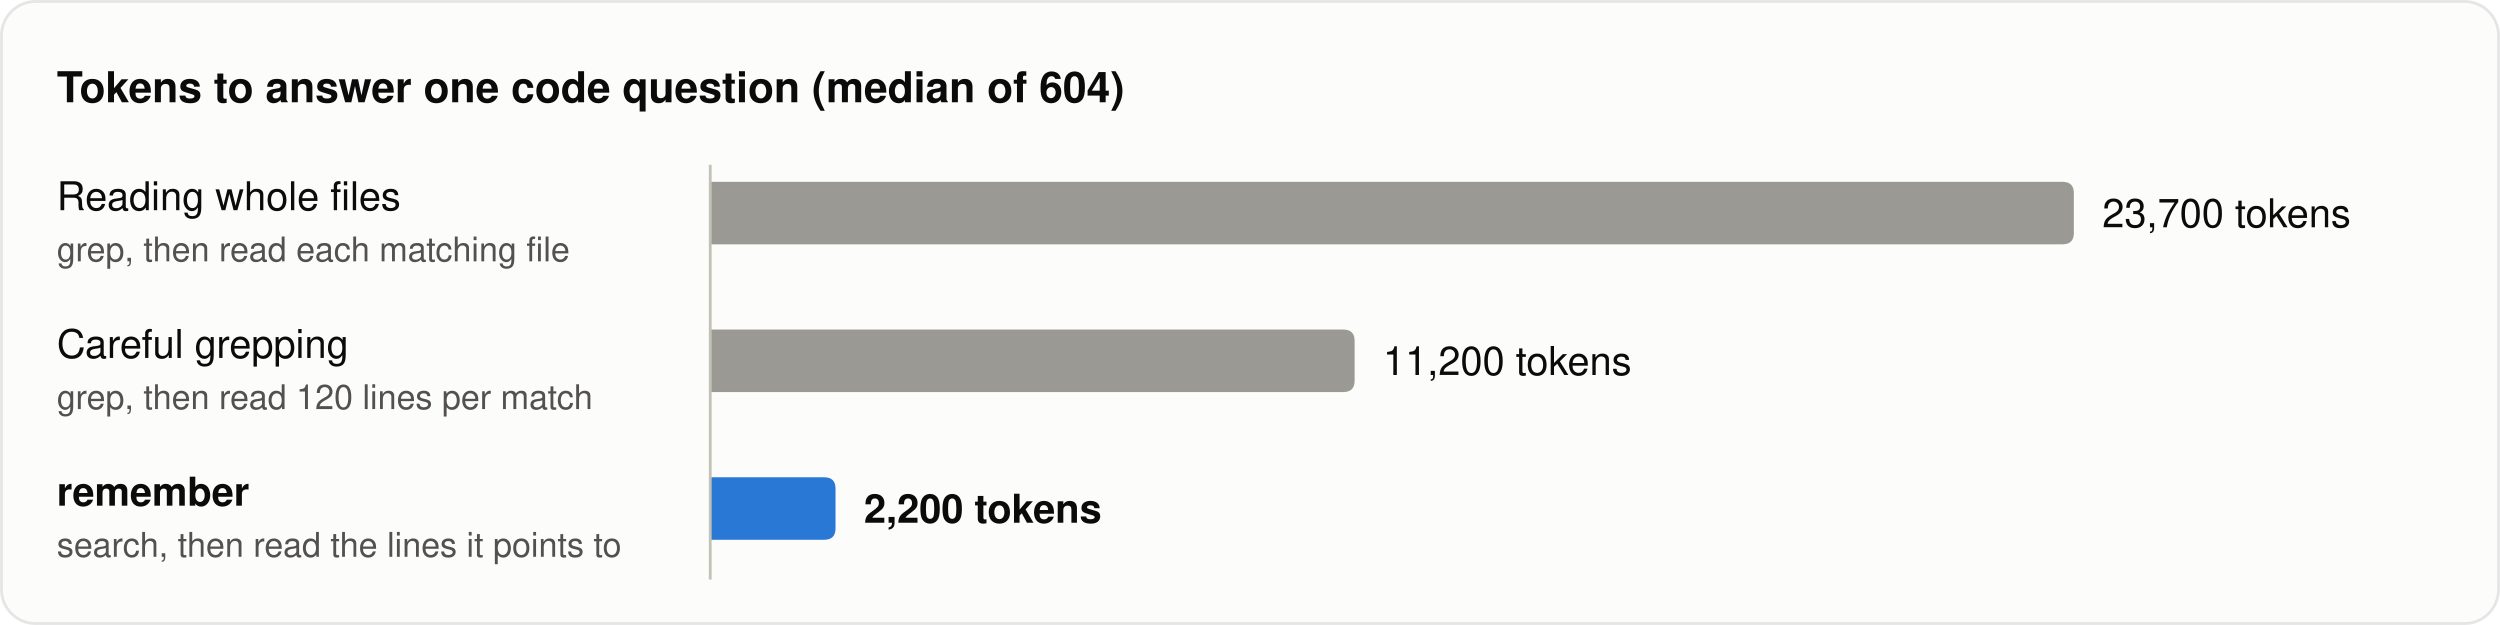
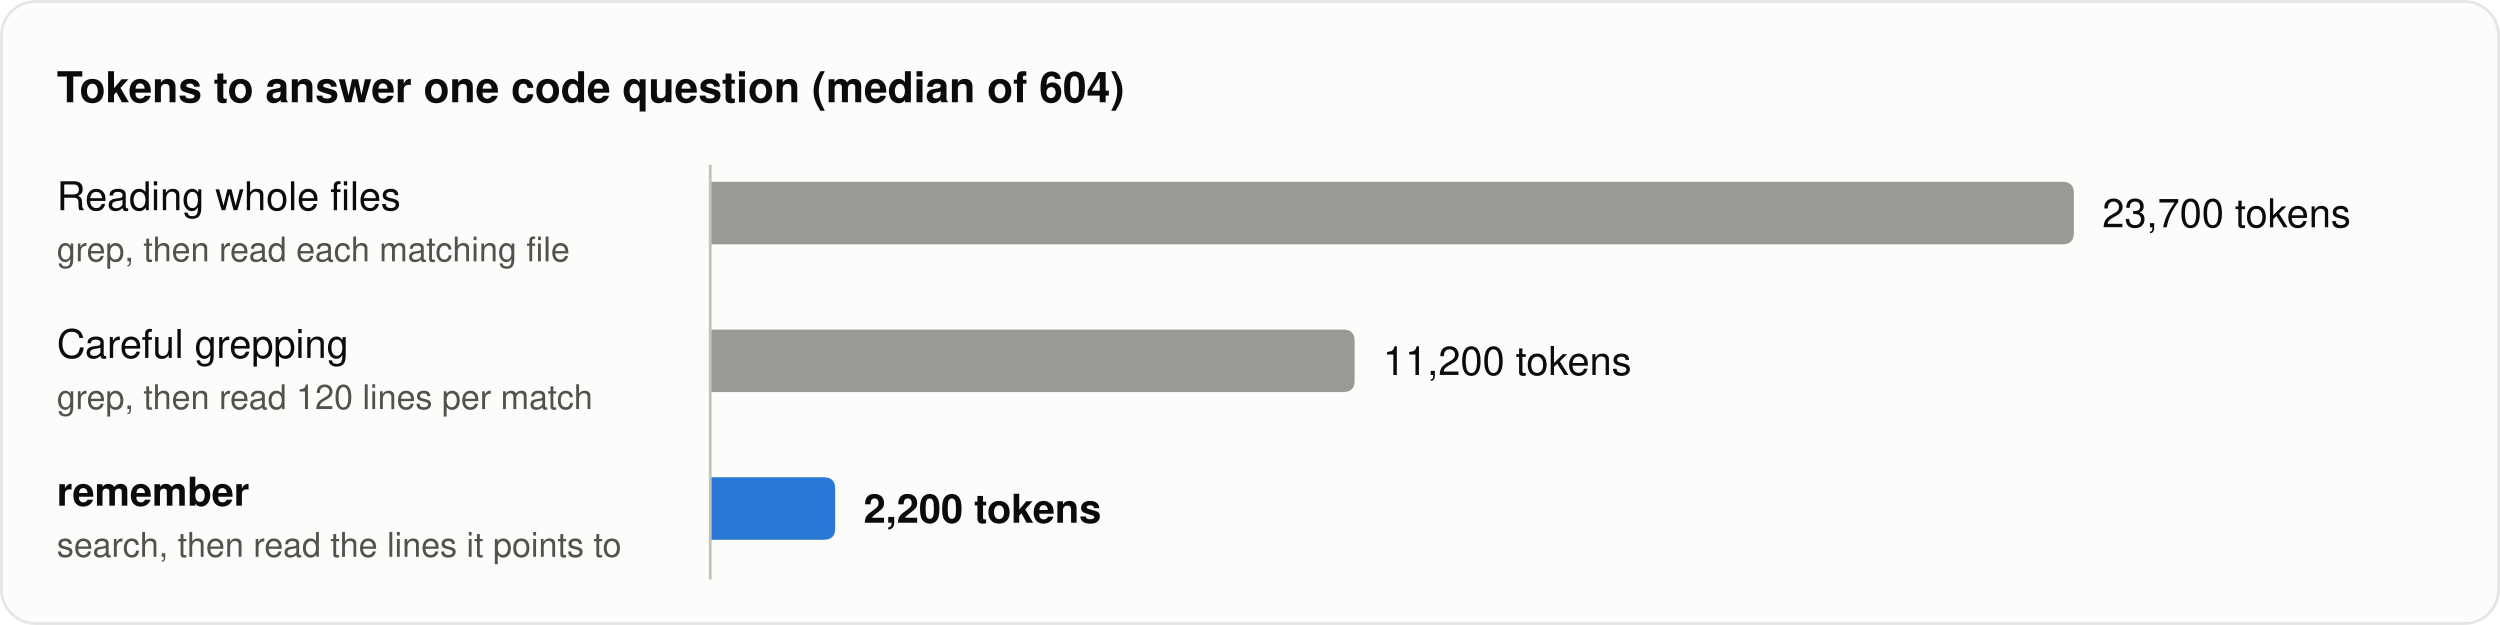
<svg xmlns="http://www.w3.org/2000/svg" width="880" height="220" viewBox="0 0 880 220" role="img" aria-label="Tokens per code question: reading whole files 23,700, careful grepping 11,200, remember 2,200">
  <rect x="0.5" y="0.5" width="879" height="219" rx="12" fill="#fcfcfb" stroke="rgba(11,11,11,0.10)" />
  <g font-family="-apple-system, BlinkMacSystemFont, 'Segoe UI', Helvetica, Arial, sans-serif">
    <text x="20" y="36" font-size="15" font-weight="600" fill="#0b0b0b" text-anchor="start">Tokens to answer one code question (median of 604)</text>
    <text x="20" y="74" font-size="14" font-weight="400" fill="#0b0b0b" text-anchor="start">Reading whole files</text>
    <text x="20" y="92" font-size="12" font-weight="400" fill="#52514e" text-anchor="start">grep, then read each matching file</text>
    <path d="M250,64 H726 Q730,64 730,68 V82 Q730,86 726,86 H250 Z" fill="#9a9993" />
    <text x="740" y="80" font-size="14" font-weight="400" fill="#0b0b0b" text-anchor="start">23,700 tokens</text>
    <text x="20" y="126" font-size="14" font-weight="400" fill="#0b0b0b" text-anchor="start">Careful grepping</text>
    <text x="20" y="144" font-size="12" font-weight="400" fill="#52514e" text-anchor="start">grep, then read 120 lines per match</text>
    <path d="M250,116 H472.829 Q476.829,116 476.829,120 V134 Q476.829,138 472.829,138 H250 Z" fill="#9a9993" />
    <text x="486.829" y="132" font-size="14" font-weight="400" fill="#0b0b0b" text-anchor="start">11,200 tokens</text>
    <text x="20" y="178" font-size="14" font-weight="600" fill="#0b0b0b" text-anchor="start">remember</text>
    <text x="20" y="196" font-size="12" font-weight="400" fill="#52514e" text-anchor="start">search, then read the lines it points to</text>
-     <path d="M250,168 H290.107 Q294.107,168 294.107,172 V186 Q294.107,190 290.107,190 H250 Z" fill="#2a78d6" />
-     <text x="304.107" y="184" font-size="14" font-weight="600" fill="#0b0b0b" text-anchor="start">2,200 tokens</text>
+     <path d="M250,168 H289.986 Q293.986,168 293.986,172 V186 Q293.986,190 289.986,190 H250 Z" fill="#2a78d6" />
+     <text x="303.986" y="184" font-size="14" font-weight="600" fill="#0b0b0b" text-anchor="start">2,200 tokens</text>
    <line x1="250" y1="58" x2="250" y2="204" stroke="#c3c2b7" stroke-width="1" />
  </g>
</svg>
